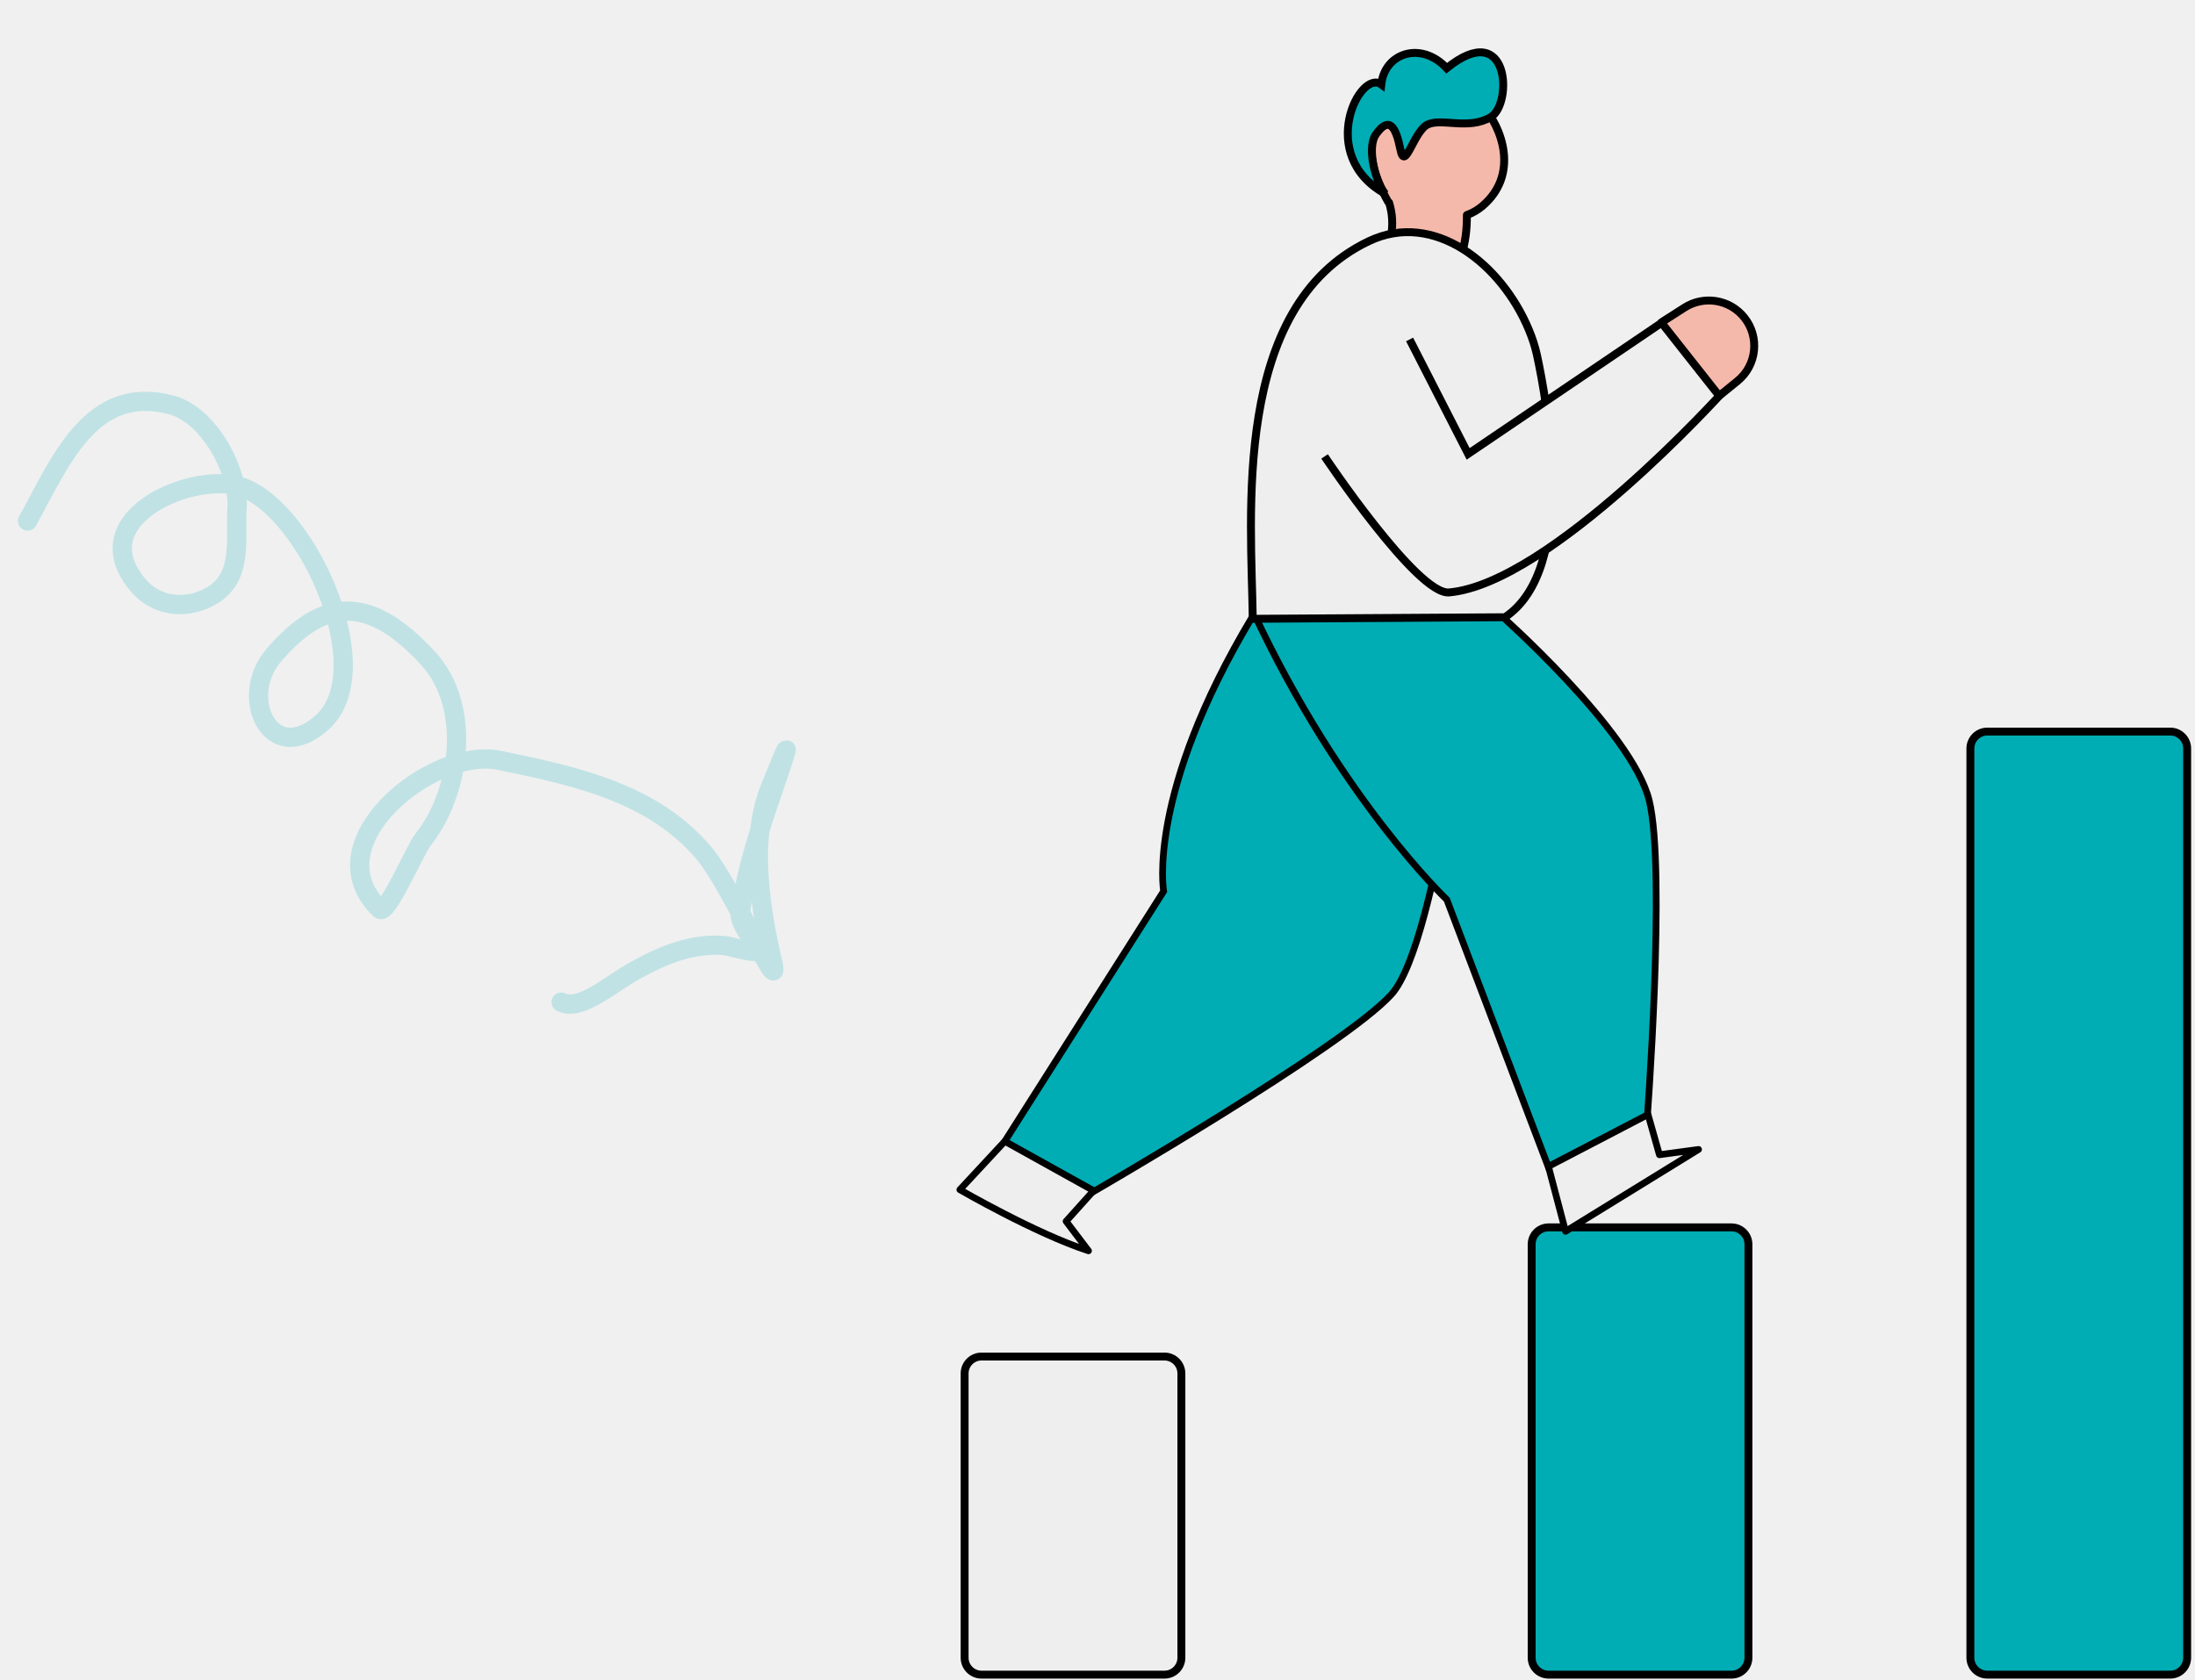
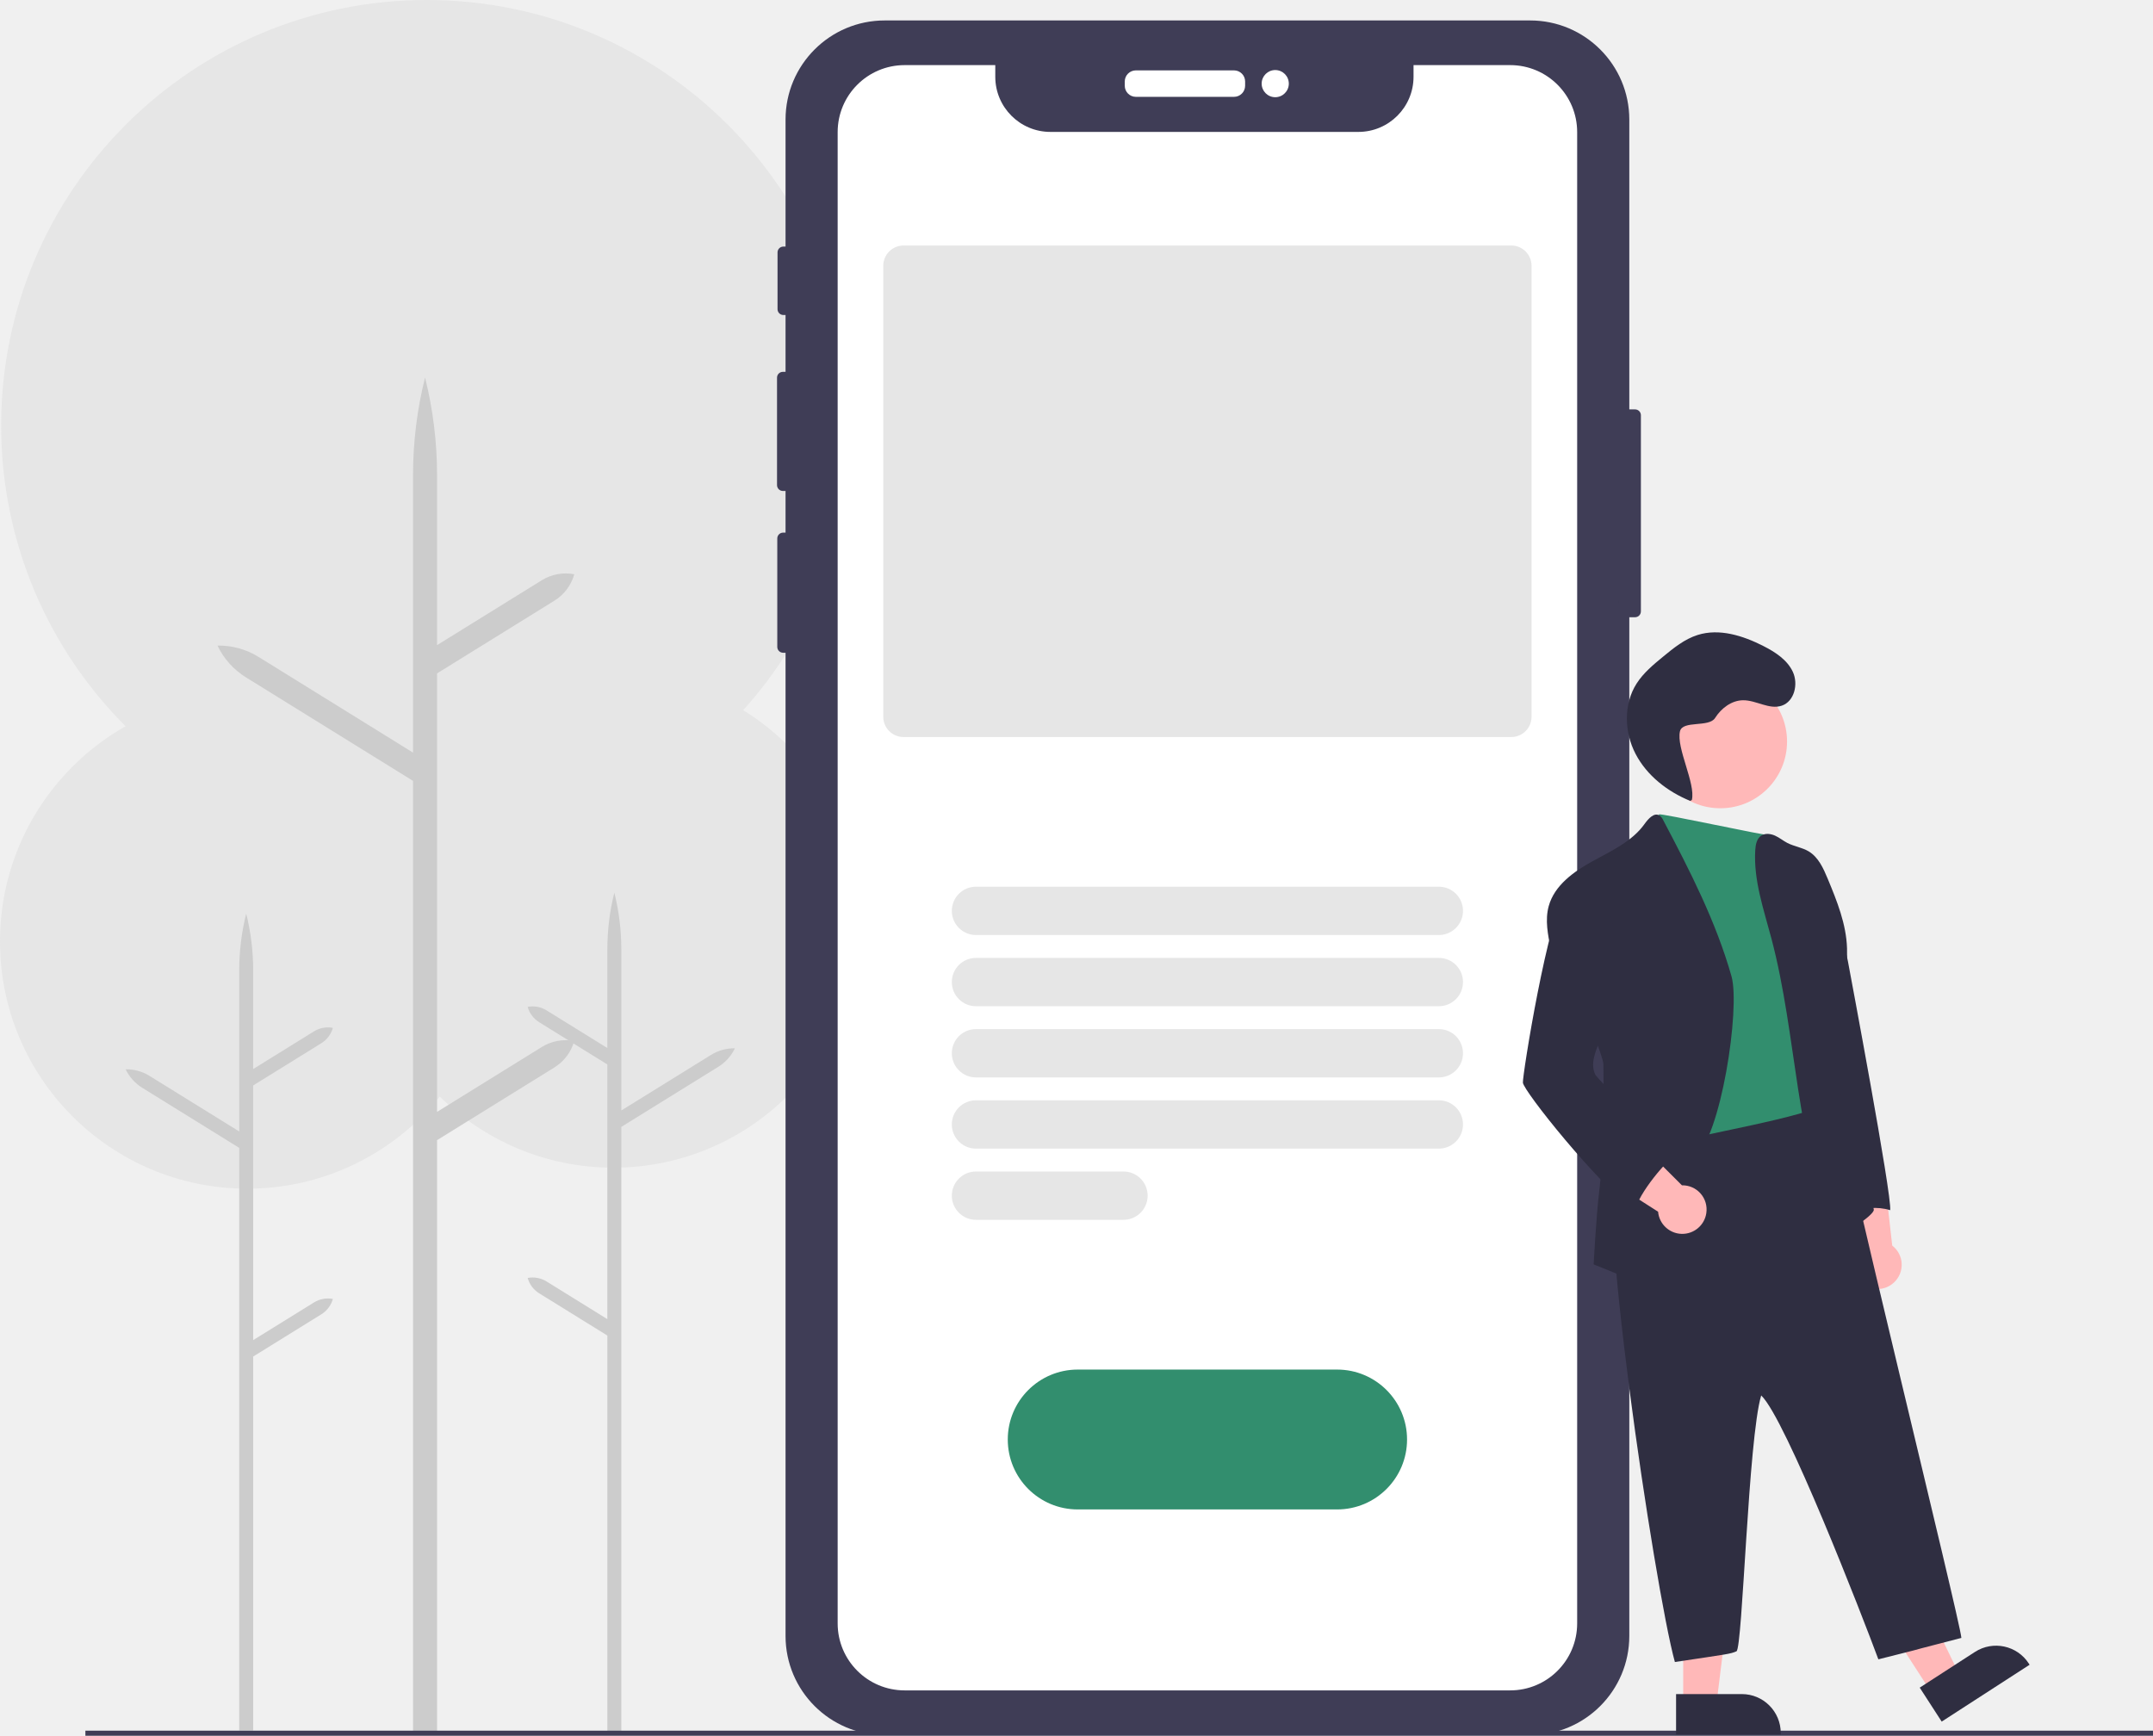
- <svg xmlns="http://www.w3.org/2000/svg" width="456" height="349" viewBox="0 0 456 349" fill="none">
-   <rect x="318.196" y="255.056" width="45.031" height="92.944" rx="3.515" fill="#00ADB5" stroke="black" stroke-width="1.645" stroke-linejoin="round" />
-   <rect x="200.395" y="281.895" width="45.031" height="66.105" rx="3.515" fill="#EEEEEE" stroke="black" stroke-width="1.645" stroke-linejoin="round" />
-   <rect x="409.338" y="152.026" width="45.031" height="195.974" rx="3.515" fill="#00ADB5" stroke="black" stroke-width="1.645" stroke-linejoin="round" />
-   <path d="M260.169 128.169L306.468 128.169C306.468 128.169 299.089 195.602 289.046 206.658C279.004 217.713 226.445 248.034 226.445 248.034L208.744 237.17L241.742 185.203C241.742 185.203 238.113 164.938 260.169 128.169Z" fill="#00ADB5" stroke="black" stroke-width="1.399" />
-   <path d="M227.193 247.426L208.744 237.173L199.407 247.226C199.407 247.226 215.148 256.349 226.129 259.925L221.478 253.79L227.193 247.426Z" fill="#EEEEEE" stroke="black" stroke-width="1.399" stroke-linejoin="round" />
-   <path d="M260.366 127.186L310.953 127.119C310.953 127.119 339.075 151.849 342.618 166.358C346.161 180.868 342.121 233.524 342.121 233.524L321.675 242.564L300.567 186.947C300.567 186.947 278.498 166.041 260.366 127.186Z" fill="#00ADB5" />
-   <path d="M260.366 127.186L260.365 126.487C260.126 126.487 259.904 126.609 259.776 126.811C259.648 127.012 259.631 127.265 259.732 127.482L260.366 127.186ZM310.953 127.119L311.415 126.594L311.217 126.42L310.952 126.42L310.953 127.119ZM342.121 233.524L342.403 234.164L342.786 233.995L342.818 233.578L342.121 233.524ZM321.675 242.564L321.021 242.812L321.283 243.502L321.958 243.204L321.675 242.564ZM300.567 186.947L301.221 186.698L301.164 186.549L301.048 186.439L300.567 186.947ZM260.367 127.885L310.954 127.819L310.952 126.42L260.365 126.487L260.367 127.885ZM341.838 232.885L321.392 241.924L321.958 243.204L342.403 234.164L341.838 232.885ZM322.329 242.316L301.221 186.698L299.913 187.195L321.021 242.812L322.329 242.316ZM300.567 186.947C301.048 186.439 301.048 186.439 301.048 186.439C301.048 186.439 301.047 186.439 301.047 186.438C301.047 186.438 301.046 186.437 301.045 186.436C301.042 186.434 301.039 186.43 301.034 186.426C301.024 186.416 301.008 186.401 300.988 186.382C300.947 186.342 300.885 186.283 300.804 186.203C300.641 186.043 300.397 185.802 300.081 185.481C299.448 184.84 298.521 183.877 297.351 182.6C295.011 180.047 291.698 176.234 287.819 171.209C280.061 161.16 270.04 146.263 261 126.89L259.732 127.482C268.823 146.964 278.903 161.948 286.712 172.064C290.617 177.123 293.955 180.965 296.319 183.546C297.502 184.836 298.44 185.81 299.085 186.464C299.407 186.79 299.656 187.037 299.825 187.202C299.91 187.285 299.974 187.347 300.018 187.389C300.04 187.41 300.056 187.426 300.068 187.437C300.073 187.443 300.078 187.447 300.081 187.45C300.082 187.451 300.083 187.452 300.084 187.453C300.085 187.453 300.085 187.454 300.085 187.454C300.085 187.454 300.086 187.454 300.567 186.947ZM310.953 127.119C310.492 127.645 310.492 127.645 310.492 127.645C310.492 127.645 310.492 127.645 310.493 127.646C310.493 127.646 310.495 127.647 310.496 127.649C310.499 127.652 310.504 127.656 310.511 127.662C310.524 127.673 310.544 127.691 310.57 127.714C310.623 127.761 310.702 127.831 310.804 127.922C311.01 128.106 311.312 128.377 311.698 128.728C312.471 129.43 313.58 130.449 314.922 131.718C317.607 134.257 321.222 137.791 324.946 141.775C328.672 145.762 332.497 150.189 335.608 154.514C338.729 158.855 341.086 163.032 341.938 166.524L343.297 166.193C342.379 162.43 339.891 158.075 336.743 153.698C333.585 149.306 329.716 144.83 325.968 140.82C322.219 136.809 318.582 133.254 315.883 130.702C314.534 129.426 313.418 128.4 312.639 127.693C312.249 127.339 311.944 127.065 311.736 126.879C311.632 126.786 311.552 126.715 311.498 126.667C311.471 126.643 311.45 126.625 311.437 126.613C311.43 126.607 311.424 126.602 311.421 126.599C311.419 126.597 311.418 126.596 311.417 126.595C311.416 126.595 311.416 126.595 311.416 126.595C311.415 126.594 311.415 126.594 310.953 127.119ZM341.938 166.524C342.804 170.067 343.216 176.007 343.336 182.986C343.455 189.945 343.282 197.873 342.999 205.356C342.716 212.838 342.322 219.867 341.998 225.026C341.837 227.606 341.693 229.718 341.59 231.184C341.538 231.918 341.496 232.49 341.468 232.878C341.453 233.072 341.442 233.221 341.435 233.32C341.431 233.37 341.428 233.408 341.426 233.433C341.425 233.446 341.424 233.455 341.424 233.462C341.424 233.465 341.423 233.467 341.423 233.469C341.423 233.469 341.423 233.47 341.423 233.47C341.423 233.471 341.423 233.471 342.121 233.524C342.818 233.578 342.818 233.578 342.818 233.577C342.818 233.577 342.818 233.576 342.818 233.575C342.818 233.574 342.818 233.571 342.819 233.568C342.819 233.562 342.82 233.552 342.821 233.539C342.823 233.514 342.826 233.476 342.829 233.425C342.837 233.325 342.848 233.176 342.863 232.981C342.891 232.591 342.933 232.018 342.985 231.283C343.089 229.813 343.233 227.698 343.395 225.114C343.718 219.947 344.113 212.905 344.397 205.409C344.681 197.914 344.854 189.957 344.734 182.962C344.615 175.988 344.204 169.904 343.297 166.193L341.938 166.524Z" fill="black" />
-   <path fill-rule="evenodd" clip-rule="evenodd" d="M304.736 44.684C305.886 44.265 306.982 43.651 307.982 42.799C315.53 36.369 312.293 26.667 307.725 21.616C303.158 16.565 275.214 18.58 288.396 41.979C288.451 42.012 288.508 42.046 288.565 42.08C290.039 46.769 288.796 50.792 287.305 55.618C286.697 57.586 286.047 59.688 285.524 62.024L299.505 61.022C303.347 55.804 304.804 50.545 304.736 44.684Z" fill="#F5B9AB" />
-   <path d="M307.982 42.799L308.515 43.425L308.515 43.425L307.982 42.799ZM304.736 44.684L304.454 43.912C304.126 44.031 303.909 44.345 303.913 44.694L304.736 44.684ZM307.725 21.616L308.335 21.064L307.725 21.616ZM288.396 41.979L287.679 42.382C287.749 42.506 287.85 42.61 287.971 42.683L288.396 41.979ZM288.565 42.08L289.35 41.833C289.289 41.639 289.158 41.474 288.982 41.371L288.565 42.08ZM287.305 55.618L286.519 55.375L286.519 55.375L287.305 55.618ZM285.524 62.024L284.721 61.844C284.664 62.098 284.731 62.364 284.901 62.561C285.07 62.758 285.323 62.863 285.583 62.844L285.524 62.024ZM299.505 61.022L299.563 61.843C299.803 61.825 300.024 61.704 300.167 61.51L299.505 61.022ZM307.449 42.173C306.528 42.958 305.518 43.523 304.454 43.912L305.017 45.457C306.254 45.006 307.436 44.344 308.515 43.425L307.449 42.173ZM307.115 22.168C309.304 24.587 311.166 28.12 311.58 31.783C311.99 35.407 310.988 39.157 307.449 42.173L308.515 43.425C312.524 40.01 313.678 35.694 313.214 31.598C312.755 27.539 310.715 23.696 308.335 21.064L307.115 22.168ZM289.112 41.575C285.872 35.824 285.243 31.532 286.011 28.412C286.774 25.315 288.959 23.196 291.756 21.872C294.565 20.543 297.934 20.047 300.883 20.198C302.353 20.273 303.694 20.507 304.788 20.863C305.897 21.224 306.68 21.687 307.115 22.168L308.335 21.064C307.629 20.283 306.539 19.703 305.297 19.299C304.04 18.89 302.552 18.636 300.966 18.555C297.802 18.394 294.153 18.918 291.053 20.385C287.94 21.858 285.326 24.315 284.414 28.019C283.507 31.7 284.328 36.434 287.679 42.382L289.112 41.575ZM288.982 41.371C288.927 41.338 288.873 41.306 288.82 41.274L287.971 42.683C288.03 42.718 288.089 42.753 288.149 42.789L288.982 41.371ZM288.091 55.861C289.571 51.069 290.912 46.803 289.35 41.833L287.781 42.326C289.167 46.736 288.021 50.514 286.519 55.375L288.091 55.861ZM286.326 62.204C286.842 59.904 287.482 57.832 288.091 55.861L286.519 55.375C285.912 57.341 285.253 59.472 284.721 61.844L286.326 62.204ZM299.446 60.202L285.465 61.204L285.583 62.844L299.563 61.843L299.446 60.202ZM303.913 44.694C303.98 50.389 302.571 55.471 298.842 60.535L300.167 61.51C304.123 56.138 305.628 50.7 305.558 44.675L303.913 44.694Z" fill="black" />
-   <path d="M285.888 27.849C283.7 30.893 286.056 38.41 287.795 40.29C273.389 32.297 282.509 14.262 286.954 17.551C287.678 10.883 295.329 8.53 300.545 14.169C313.622 3.609 314.31 21.604 309.694 24.34C305.079 27.076 299.479 24.471 296.573 25.882C293.667 27.293 291.873 35.84 290.932 31.096C289.99 26.352 288.622 24.044 285.888 27.849Z" fill="#00ADB5" stroke="black" stroke-width="1.645" />
-   <path d="M312.642 128.265C327.721 118.236 321.428 83.581 319.283 73.728C318.897 71.956 318.325 70.255 317.632 68.579C311.932 54.8 297.871 43.702 284.403 50.103C255.718 63.736 259.982 107.223 260.253 128.591L312.642 128.265Z" fill="#EEEEEE" stroke="black" stroke-width="1.645" stroke-linejoin="round" />
-   <path d="M357.997 81.372L345.895 66.603L305.116 95.133L291.936 68.604L274.87 95.133C274.87 95.133 293.358 123.848 302.75 123.014C319.866 121.493 357.997 81.372 357.997 81.372Z" fill="#EEEEEE" />
-   <path d="M292.839 70.54L305.001 94.319L345.894 66.603L357.997 81.373C357.997 81.373 322.051 121.245 301.045 123.111C294.434 123.699 275.173 94.846 275.173 94.846" stroke="black" stroke-width="1.645" />
-   <path d="M349.918 63.938L345.125 67.014L357.158 82.26L360.942 79.194C364.969 75.932 365.607 70.031 362.37 65.984C359.356 62.214 353.981 61.331 349.918 63.938Z" fill="#F5B9AB" stroke="black" stroke-width="1.645" stroke-linejoin="round" />
-   <path d="M342.369 231.606L321.675 242.395L325.235 255.877L352.866 238.861L344.736 239.965L342.369 231.606Z" fill="#EEEEEE" stroke="black" stroke-width="1.399" stroke-linejoin="round" />
-   <path d="M5.724 108.274C12.491 96.055 18.888 79.672 35.612 84.154C43.559 86.283 49.734 98.129 49.249 105.662C48.846 111.909 50.581 119.8 44.133 123.69C39.069 126.746 32.668 126.312 28.674 121.582C17.333 108.149 38.29 98.737 48.683 100.792C62.867 103.597 79.304 138.937 66.949 150.098C56.356 159.668 49.387 144.982 56.786 136.272C67.194 124.019 76.768 123.63 88.872 136.735C98.322 146.968 95.48 165.028 87.855 174.529C86.271 176.503 80.344 190.315 78.913 188.93C64.79 175.266 89.81 155.134 103.713 157.996C119.687 161.285 135.813 164.795 146.371 177.439C152.049 184.238 162.529 208.563 160.515 199.936C157.995 189.141 155.576 174.327 160.05 163.575C161.382 160.376 165.386 150.057 162.005 160.073C158.523 170.389 155.216 179.394 153.799 189.637C153.484 191.916 156.446 195.15 157.457 197.083C158.313 198.721 151.649 196.617 150.853 196.534C143.977 195.82 137.693 198.468 131.802 201.759C126.544 204.697 120.526 210.21 116.561 208.25" stroke="#00ADB5" stroke-opacity="0.2" stroke-width="4" stroke-linecap="round" stroke-linejoin="round" />
+ <svg xmlns="http://www.w3.org/2000/svg" width="846.578" height="682.583" viewBox="0 0 846.578 682.583" role="img" artist="Katerina Limpitsouni" source="https://undraw.co/">
+   <circle cx="241.167" cy="361.995" r="97.2" fill="#e6e6e6" />
+   <path d="M391.617,612.641l23.91,14.816V527.306l-26.8-16.607a10.396,10.396,0,0,1-4.536-6.039h0a10.396,10.396,0,0,1,7.427,1.374l23.91,14.816V482.015a91.89,91.89,0,0,1,2.744-22.286,91.887,91.887,0,0,1,2.744,22.286V545.402l35.274-21.858a17.286,17.286,0,0,1,9.389-2.59,17.287,17.287,0,0,1-6.498,7.254l-38.164,23.649V790.708h-5.487V633.913L388.726,617.306a10.396,10.396,0,0,1-4.536-6.039h0A10.396,10.396,0,0,1,391.617,612.641Z" transform="translate(-176.7111 -108.7083)" fill="#ccc" />
+   <circle cx="97.2" cy="370.247" r="97.2" fill="#e6e6e6" />
+   <path d="M300.173,620.894l-23.91,14.816V535.559l26.8-16.607a10.396,10.396,0,0,0,4.536-6.039h0a10.396,10.396,0,0,0-7.427,1.374L276.263,529.104V490.268a91.89,91.89,0,0,0-2.744-22.286,91.887,91.887,0,0,0-2.744,22.286v63.387L235.502,531.797a17.286,17.286,0,0,0-9.389-2.59,17.287,17.287,0,0,0,6.498,7.254L270.776,560.11V789.231h5.487V642.166l26.8-16.607a10.396,10.396,0,0,0,4.536-6.039h0A10.396,10.396,0,0,0,300.173,620.894Z" transform="translate(-176.7111 -108.7083)" fill="#ccc" />
+   <circle cx="167.808" cy="167.355" r="167.355" fill="#e6e6e6" />
+   <path d="M389.735,520.445l-41.167,25.51V373.519l46.143-28.593a17.899,17.899,0,0,0,7.81-10.397l0-0h-0a17.9,17.9,0,0,0-12.787,2.366l-41.167,25.51V295.539a158.211,158.211,0,0,0-4.724-38.371,158.207,158.207,0,0,0-4.724,38.371v109.137L278.388,367.042a29.763,29.763,0,0,0-16.165-4.46,29.764,29.764,0,0,0,11.188,12.49l65.709,40.718V789.598h9.447V557.069l46.143-28.593a17.899,17.899,0,0,0,7.81-10.397l0-0H402.522A17.9,17.9,0,0,0,389.735,520.445Z" transform="translate(-176.7111 -108.7083)" fill="#ccc" />
+   <rect x="33.578" y="680.583" width="813" height="2" fill="#3f3d56" />
+   <path d="M819.635,269.703h-2.27v-113.96a38.99,38.99,0,0,0-38.99-38.99H524.585a38.99,38.99,0,0,0-38.99,38.99v49.93h-.86a2.29,2.29,0,0,0-2.29,2.29v22.33a2.29,2.29,0,0,0,2.29,2.29h.86v22.35h-1.06a2.29,2.29,0,0,0-2.29,2.29v42.26a2.29,2.29,0,0,0,2.29,2.29h1.06v16.39h-.96a2.29,2.29,0,0,0-2.29,2.29V363.113a2.29,2.29,0,0,0,2.29,2.29h.96V752.033a38.99,38.99,0,0,0,38.99,38.99h253.79a38.99,38.99,0,0,0,38.99-38.99V351.433h2.27a2.29,2.29,0,0,0,2.29-2.29V271.993A2.29,2.29,0,0,0,819.635,269.703Z" transform="translate(-176.7111 -108.7083)" fill="#3f3d56" />
+   <path d="M661.935,146.793H623.345a4.375,4.375,0,0,1-4.37-4.369v-1.671a4.375,4.375,0,0,1,4.37-4.369h38.59a4.375,4.375,0,0,1,4.37,4.369v1.671A4.375,4.375,0,0,1,661.935,146.793Z" transform="translate(-176.7111 -108.7083)" fill="#fff" />
+   <circle cx="501.434" cy="32.885" r="5.34" fill="#fff" />
+   <path d="M770.525,134.313h-38v4.57a21.7,21.7,0,0,1-21.7,21.7H589.765a21.69,21.69,0,0,1-21.7-21.68v-4.59h-35.63a26.35,26.35,0,0,0-26.35,26.35h0v586.44a26.35,26.35,0,0,0,26.35,26.35h238.09a26.34,26.34,0,0,0,26.34-26.34v-586.45a26.34,26.34,0,0,0-26.33-26.35Z" transform="translate(-176.7111 -108.7083)" fill="#fff" />
+   <path d="M702.476,702.292H600.475a27.5,27.5,0,0,1,0-55H702.476a27.5,27.5,0,0,1,0,55Z" transform="translate(-176.7111 -108.7083)" fill="#328E6E" />
+   <path d="M742.476,476.403H560.475a9.5,9.5,0,0,1,0-19H742.476a9.5,9.5,0,0,1,0,19Z" transform="translate(-176.7111 -108.7083)" fill="#e6e6e6" style="isolation:isolate" />
+   <path d="M742.476,504.403H560.475a9.5,9.5,0,0,1,0-19H742.476a9.5,9.5,0,0,1,0,19Z" transform="translate(-176.7111 -108.7083)" fill="#e6e6e6" style="isolation:isolate" />
+   <path d="M742.476,532.403H560.475a9.5,9.5,0,0,1,0-19H742.476a9.5,9.5,0,0,1,0,19Z" transform="translate(-176.7111 -108.7083)" fill="#e6e6e6" style="isolation:isolate" />
+   <path d="M742.476,560.403H560.475a9.5,9.5,0,0,1,0-19H742.476a9.5,9.5,0,0,1,0,19Z" transform="translate(-176.7111 -108.7083)" fill="#e6e6e6" style="isolation:isolate" />
+   <path d="M618.476,588.403H560.475a9.5,9.5,0,0,1,0-19h58a9.5,9.5,0,0,1,0,19Z" transform="translate(-176.7111 -108.7083)" fill="#e6e6e6" style="isolation:isolate" />
+   <path d="M770.961,398.552H531.989A7.977,7.977,0,0,1,524.021,390.584V213.222a7.977,7.977,0,0,1,7.968-7.968H770.961a7.977,7.977,0,0,1,7.968,7.968V390.584A7.977,7.977,0,0,1,770.961,398.552Z" transform="translate(-176.7111 -108.7083)" fill="#e6e6e6" style="isolation:isolate" />
+   <g opacity="0.1">
+     <path d="M813.289,347.923q-0-2.06,0-4.14a31.248,31.248,0,0,0,0,3.21C813.279,347.303,813.289,347.613,813.289,347.923Z" transform="translate(-176.7111 -108.7083)" />
+   </g>
+   <circle cx="676.442" cy="291.61" r="26.239" fill="#ffb8b8" />
+   <path d="M921.396,613.085a9.497,9.497,0,0,0-.645-14.549l-3.578-31.78-19.925,5.439,9.701,28.604a9.549,9.549,0,0,0,14.446,12.287Z" transform="translate(-176.7111 -108.7083)" fill="#ffb8b8" />
+   <polygon points="759.242 665.281 770.24 658.168 748.036 612.365 731.805 622.864 759.242 665.281" fill="#ffb8b8" />
+   <path d="M932.583,759.919h41.163a0,0,0,0,1,0,0v15.904a0,0,0,0,1,0,0H947.893A15.309,15.309,0,0,1,932.583,760.514v-.595A0,0,0,0,1,932.583,759.919Z" transform="translate(1993.828 786.2345) rotate(147.1041)" fill="#2f2e41" />
+   <polygon points="661.851 669.936 674.948 669.936 681.181 619.418 661.851 619.418 661.851 669.936" fill="#ffb8b8" />
+   <path d="M835.755,774.902h41.163a0,0,0,0,1,0,0v15.904a0,0,0,0,1,0,0H851.065a15.309,15.309,0,0,1-15.309-15.309v-.595A0,0,0,0,1,835.755,774.902Z" transform="translate(1535.963 1456.999) rotate(-180)" fill="#2f2e41" />
+   <path d="M891.127,452.418c-1.742,5.671,4.432,11.845,6.425,17.419s4.675,10.938,5.752,16.771c.737,4.011,17.445,92.6,16.641,97.994a20.79,20.79,0,0,0-15.459,1.418,45.947,45.947,0,0,1-5.874-19.113,99.978,99.978,0,0,1,.113-11.967c.519-11.27-4.367-22.556-4.529-33.834a63.737,63.737,0,0,0-.924-11.667c-.535-2.649-.486-7.608-1.061-10.249-.916-4.197,3.022-6.133,2.803-10.435l-1.199-23.496C893.566,461.144,889.434,456.096,891.127,452.418Z" transform="translate(-176.7111 -108.7083)" fill="#2f2e41" />
+   <path d="M831.888,550.998c-4.211,6.569-13.076,7.991-19.277,12.697-9.475,7.233,14.697,169.73,22.677,198.597,21.056-3.158,21.793-3.148,24.214-4.211s4.611-83.601,9.728-100.614c9.575,9.024,39.711,86.58,46.07,103.772,25.267-6.317,0,0,32.637-8.422-.274-5.959-48.228-200.124-49.976-215.421C876.021,541.765,853.765,546.639,831.888,550.998Z" transform="translate(-176.7111 -108.7083)" fill="#2f2e41" />
+   <path d="M829.049,428.979c-2.601,7.705.94,37.682,1.199,44.423a151.126,151.126,0,0,1,0,18.375c-.899,10.597-4.051,21.268-1.936,31.687,1.385,6.895,3.848,13.304,4.424,20.32.389,4.861.267,9.803,1.807,14.414,5.671-2.431,55.953-10.786,59.647-15.645-2.528-12.21-.081-24.816-1.758-37.172-.972-7.122-3.379-13.976-4.513-21.065-1.402-8.75-.81-17.824-3.362-26.323a75.783,75.783,0,0,0-5.372-12.453c-2.197-4.529-4.953-8.249-5.896-8.248C870.899,437.421,829.202,428.292,829.049,428.979Z" transform="translate(-176.7111 -108.7083)" fill="#328E6E" />
+   <path d="M819.424,612.425s8.718-17.395,9.155-27.344c.154-3.573,9.941-17.792,14.349-21.017,10.452-7.656,18.157-58.975,14.624-71.427-6.109-21.527-16.398-41.596-26.842-61.381a4.472,4.472,0,0,0-1.458-1.855c-2.123-1.321-4.424,1.28-5.874,3.314-4.918,6.895-13.02,10.581-20.441,14.657s-15.013,9.504-17.257,17.662c-1.507,5.477-.332,11.286.81,16.836s5.137,9.957,8.159,14.632c3.503,5.159,12.603,28.04,12.534,30.755.178,16.787.348,33.632-1.685,50.305-1.142,9.423-2.147,28.357-2.147,28.357Z" transform="translate(-176.7111 -108.7083)" fill="#2f2e41" />
+   <path d="M898.597,594.438c-16.05-36.532-15.151-78.103-25.351-116.669-3.03-11.448-7.081-22.953-6.352-34.774.13-2.115.575-4.489,2.341-5.671,1.572-1.053,3.711-.77,5.436,0s3.2,2.026,4.861,2.884c2.682,1.369,5.801,1.758,8.378,3.306,3.824,2.301,5.777,6.676,7.486,10.792,3.654,8.791,7.292,17.824,7.583,27.352.616,18.505-7.592,36.289-3.314,54.284a107.758,107.758,0,0,0,3.306,10.484,318.765,318.765,0,0,1,10.533,37.926C913.983,586.547,899.27,595.978,898.597,594.438Z" transform="translate(-176.7111 -108.7083)" fill="#2f2e41" />
+   <path d="M847.644,585.794a9.497,9.497,0,0,0-9.586-10.963l-22.634-22.594-12.17,16.687,25.435,16.29a9.549,9.549,0,0,0,18.956.58Z" transform="translate(-176.7111 -108.7083)" fill="#ffb8b8" />
+   <path d="M775.527,534.483c.373,3.395,28.888,39.196,44.383,50.881-.899-4.61,11.246-19.647,15.175-21.997-9.82-9.263-30.337-30.748-31.015-31.922-2.22-4.286,0-9.406,1.936-13.838,6.101-14.089,8.977-30.075,5.064-44.926-1.475-5.574-4.051-11.156-8.742-14.584-2.05-1.491-4.821-2.512-7.097-1.377a7.883,7.883,0,0,0-2.431,2.179C785.533,467.739,775.252,531.964,775.527,534.483Z" transform="translate(-176.7111 -108.7083)" fill="#2f2e41" />
+   <path d="M841.969,423.278c1.532-6.5-6.212-20.487-4.68-26.987,1.037-4.402,11.389-1.41,13.804-5.233s6.462-6.921,10.984-6.972c5.198-.058,10.313,3.797,15.237,2.131,4.979-1.685,6.57-8.503,4.369-13.276s-6.943-7.814-11.627-10.198c-7.978-4.058-17.266-7.022-25.805-4.337-5.161,1.623-9.477,5.14-13.653,8.58-3.807,3.136-7.678,6.342-10.339,10.495-5.213,8.135-4.899,19.096-.444,27.669s12.573,14.865,21.519,18.517" transform="translate(-176.7111 -108.7083)" fill="#2f2e41" />
</svg>
